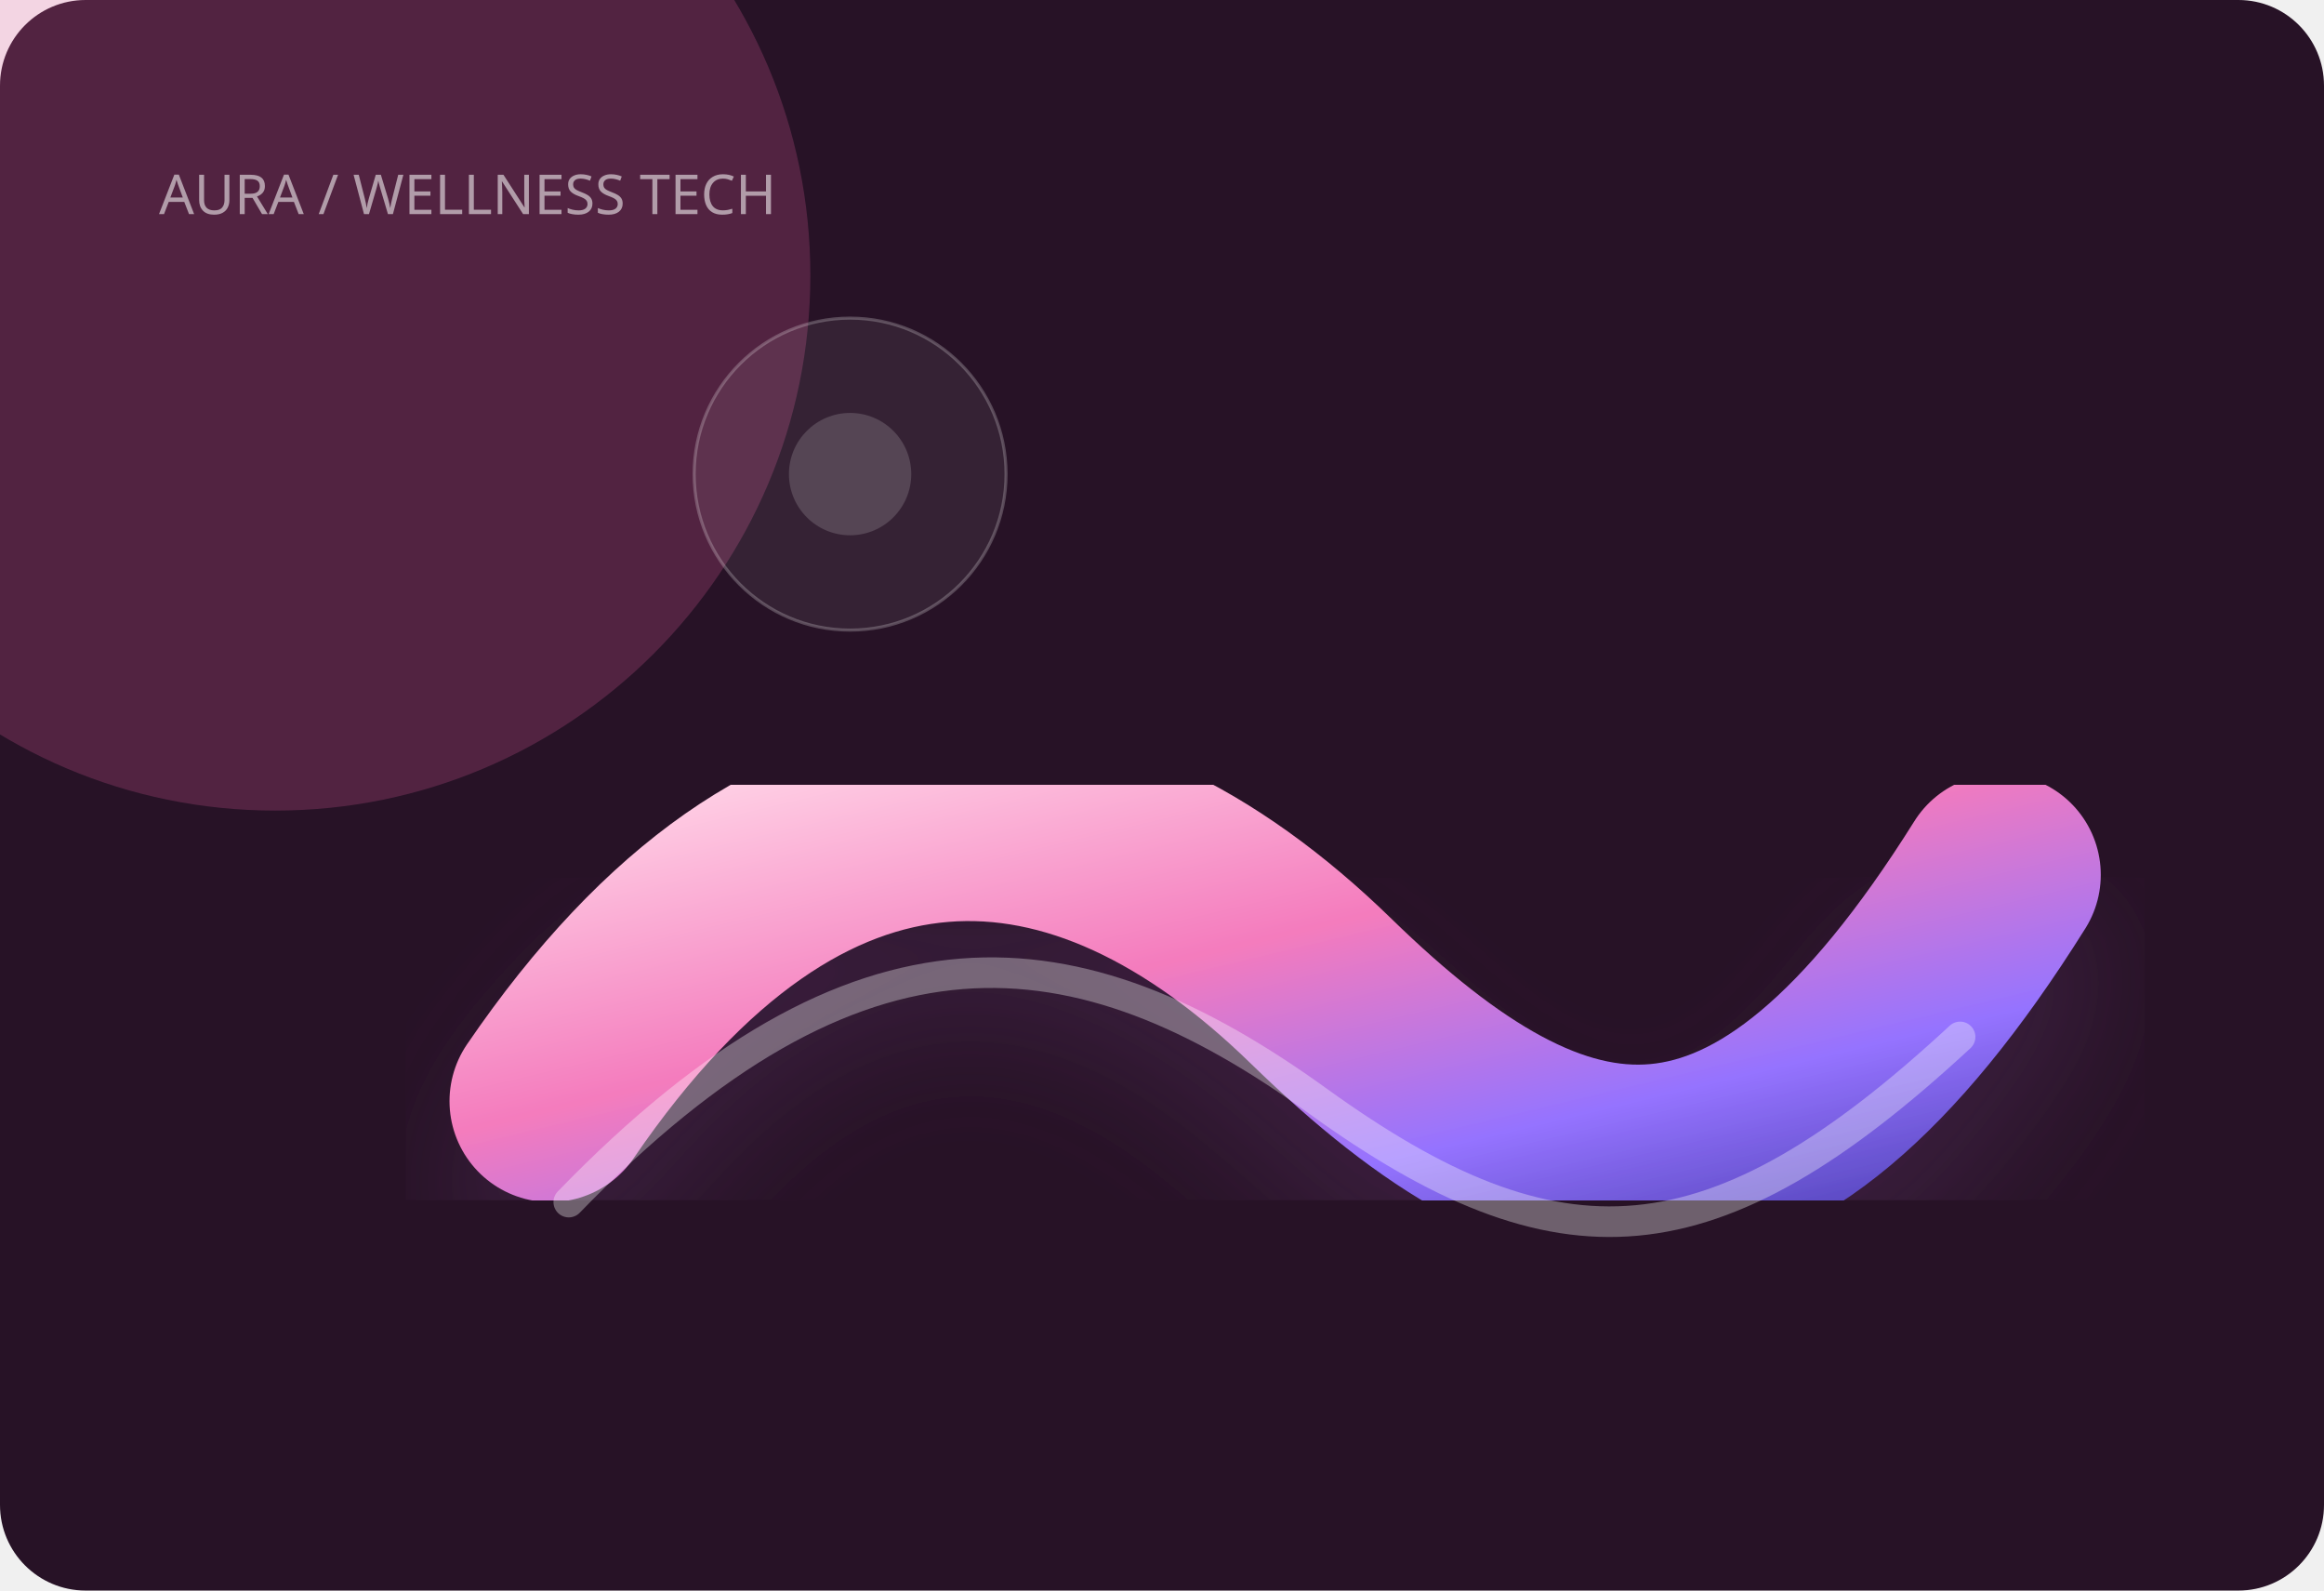
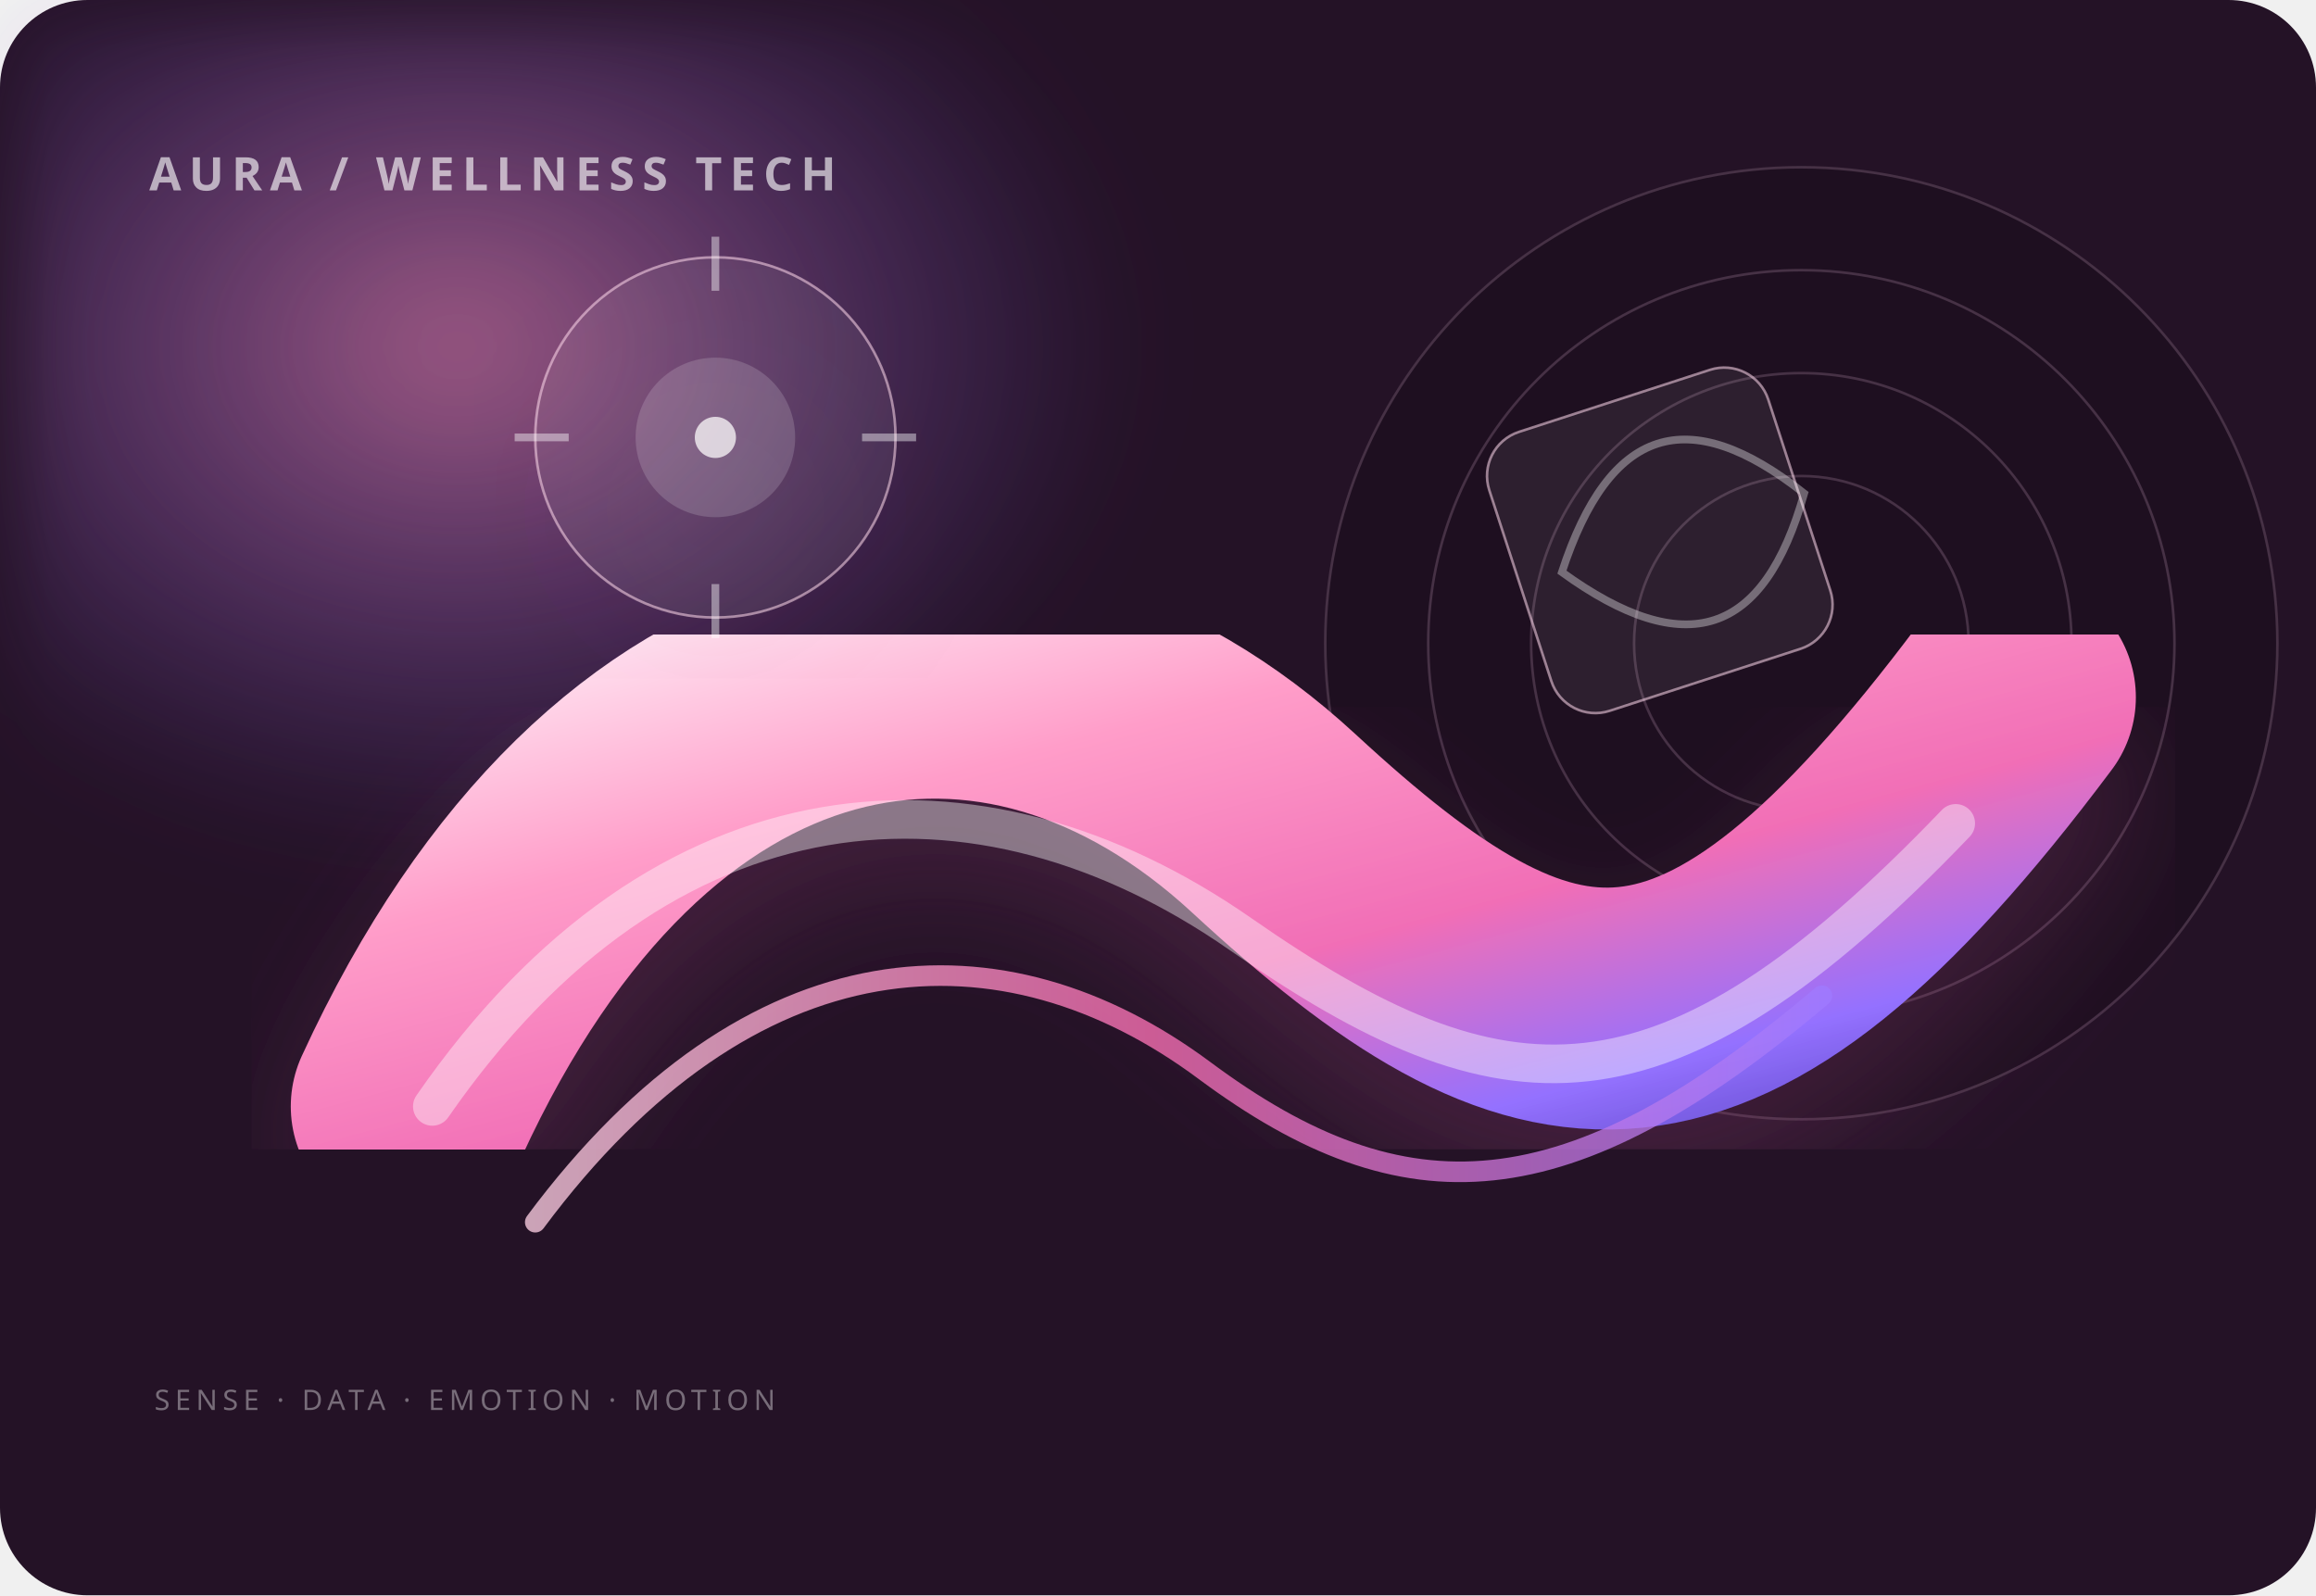
- <svg xmlns="http://www.w3.org/2000/svg" viewBox="0 0 760 520" role="img" aria-labelledby="title">
+ <svg xmlns="http://www.w3.org/2000/svg" viewBox="0 0 900 620" role="img" aria-labelledby="title desc">
  <defs>
    <linearGradient id="g" x1="0" y1="0" x2="1" y2="1">
-       <stop stop-color="#ffd0e5" />
-       <stop offset=".42" stop-color="#f47bbd" />
-       <stop offset=".78" stop-color="#9573ff" />
-       <stop offset="1" stop-color="#5c4bc4" />
+       <stop stop-color="#ffe6f2" />
+       <stop offset=".28" stop-color="#ff9dc9" />
+       <stop offset=".6" stop-color="#f16eb6" />
+       <stop offset=".84" stop-color="#9471ff" />
+       <stop offset="1" stop-color="#5b47c5" />
    </linearGradient>
-     <filter id="s">
-       <feDropShadow dx="0" dy="30" stdDeviation="22" flood-color="#8a4d9a" flood-opacity=".2" />
+     <linearGradient id="g2" x1="0" y1="0" x2="1" y2="0">
+       <stop stop-color="#ffd1e5" />
+       <stop offset=".48" stop-color="#ff72b7" />
+       <stop offset="1" stop-color="#9f7bff" />
+     </linearGradient>
+     <radialGradient id="glow">
+       <stop stop-color="#ff91c8" stop-opacity=".72" />
+       <stop offset="1" stop-color="#8d67ff" stop-opacity="0" />
+     </radialGradient>
+     <filter id="shadow">
+       <feDropShadow dx="0" dy="28" stdDeviation="26" flood-color="#9d477e" flood-opacity=".27" />
+     </filter>
+     <filter id="blur">
+       <feGaussianBlur stdDeviation="20" />
    </filter>
  </defs>
-   <rect width="760" height="520" rx="28" fill="#271226" />
-   <circle cx="90" cy="90" r="175" fill="#ff6ab1" opacity=".2" />
-   <path d="M180 360c82-120 174-112 252-36s143 88 222-38" fill="none" stroke="url(#g)" stroke-width="66" stroke-linecap="round" filter="url(#s)" />
-   <path d="M186 393c95-98 166-90 245-33s129 54 210-21" fill="none" stroke="#fff" stroke-opacity=".33" stroke-width="10" stroke-linecap="round" />
-   <circle cx="278" cy="155" r="51" fill="#fff" fill-opacity=".07" stroke="#fff" stroke-opacity=".23" />
-   <circle cx="278" cy="155" r="20" fill="#fff" fill-opacity=".16" />
-   <text x="52" y="70" fill="#fff" fill-opacity=".55" font-size="18" font-family="system-ui">AURA / WELLNESS TECH</text>
+   <rect width="900" height="620" rx="34" fill="#241226" />
+   <ellipse cx="178" cy="135" rx="260" ry="195" fill="url(#glow)" filter="url(#blur)" opacity=".8" />
+   <g opacity=".16" stroke="#ffd8ed" stroke-width="1">
+     <circle cx="700" cy="250" r="185" />
+     <circle cx="700" cy="250" r="145" />
+     <circle cx="700" cy="250" r="105" />
+     <circle cx="700" cy="250" r="65" />
+   </g>
+   <path d="M160 430C245 245 390 223 495 320s169 110 288-49" fill="none" stroke="url(#g)" stroke-width="94" stroke-linecap="round" filter="url(#shadow)" />
+   <path d="M168 430C258 300 380 292 482 363s164 76 278-43" fill="none" stroke="#fff" stroke-opacity=".4" stroke-width="15" stroke-linecap="round" />
+   <path d="M208 475C292 362 390 358 468 416s141 55 240-29" fill="none" stroke="url(#g2)" stroke-opacity=".76" stroke-width="8" stroke-linecap="round" />
+   <g filter="url(#shadow)">
+     <circle cx="278" cy="170" r="70" fill="#fff" fill-opacity=".06" stroke="#ffd9ea" stroke-opacity=".55" />
+     <circle cx="278" cy="170" r="31" fill="#fff" fill-opacity=".16" />
+     <circle cx="278" cy="170" r="8" fill="#fff" fill-opacity=".72" />
+     <path d="M278 92v21M278 227v21M200 170h21M335 170h21" stroke="#fff" stroke-opacity=".42" stroke-width="3" />
+   </g>
+   <g transform="rotate(-18 645 210)">
+     <rect x="588" y="153" width="114" height="114" rx="18" fill="#fff" fill-opacity=".07" stroke="#ffd8ed" stroke-opacity=".55" />
+     <path d="M605 210c35-48 67-48 99 0-32 48-64 48-99 0Z" fill="none" stroke="#fff" stroke-opacity=".35" stroke-width="3" />
+   </g>
+   <text x="58" y="74" fill="#fff" fill-opacity=".62" font-size="18" font-family="system-ui" font-weight="700" letter-spacing="3">AURA / WELLNESS TECH</text>
+   <text x="60" y="548" fill="#fff" fill-opacity=".38" font-size="11" font-family="system-ui" letter-spacing="2">SENSE · DATA · EMOTION · MOTION</text>
</svg>
